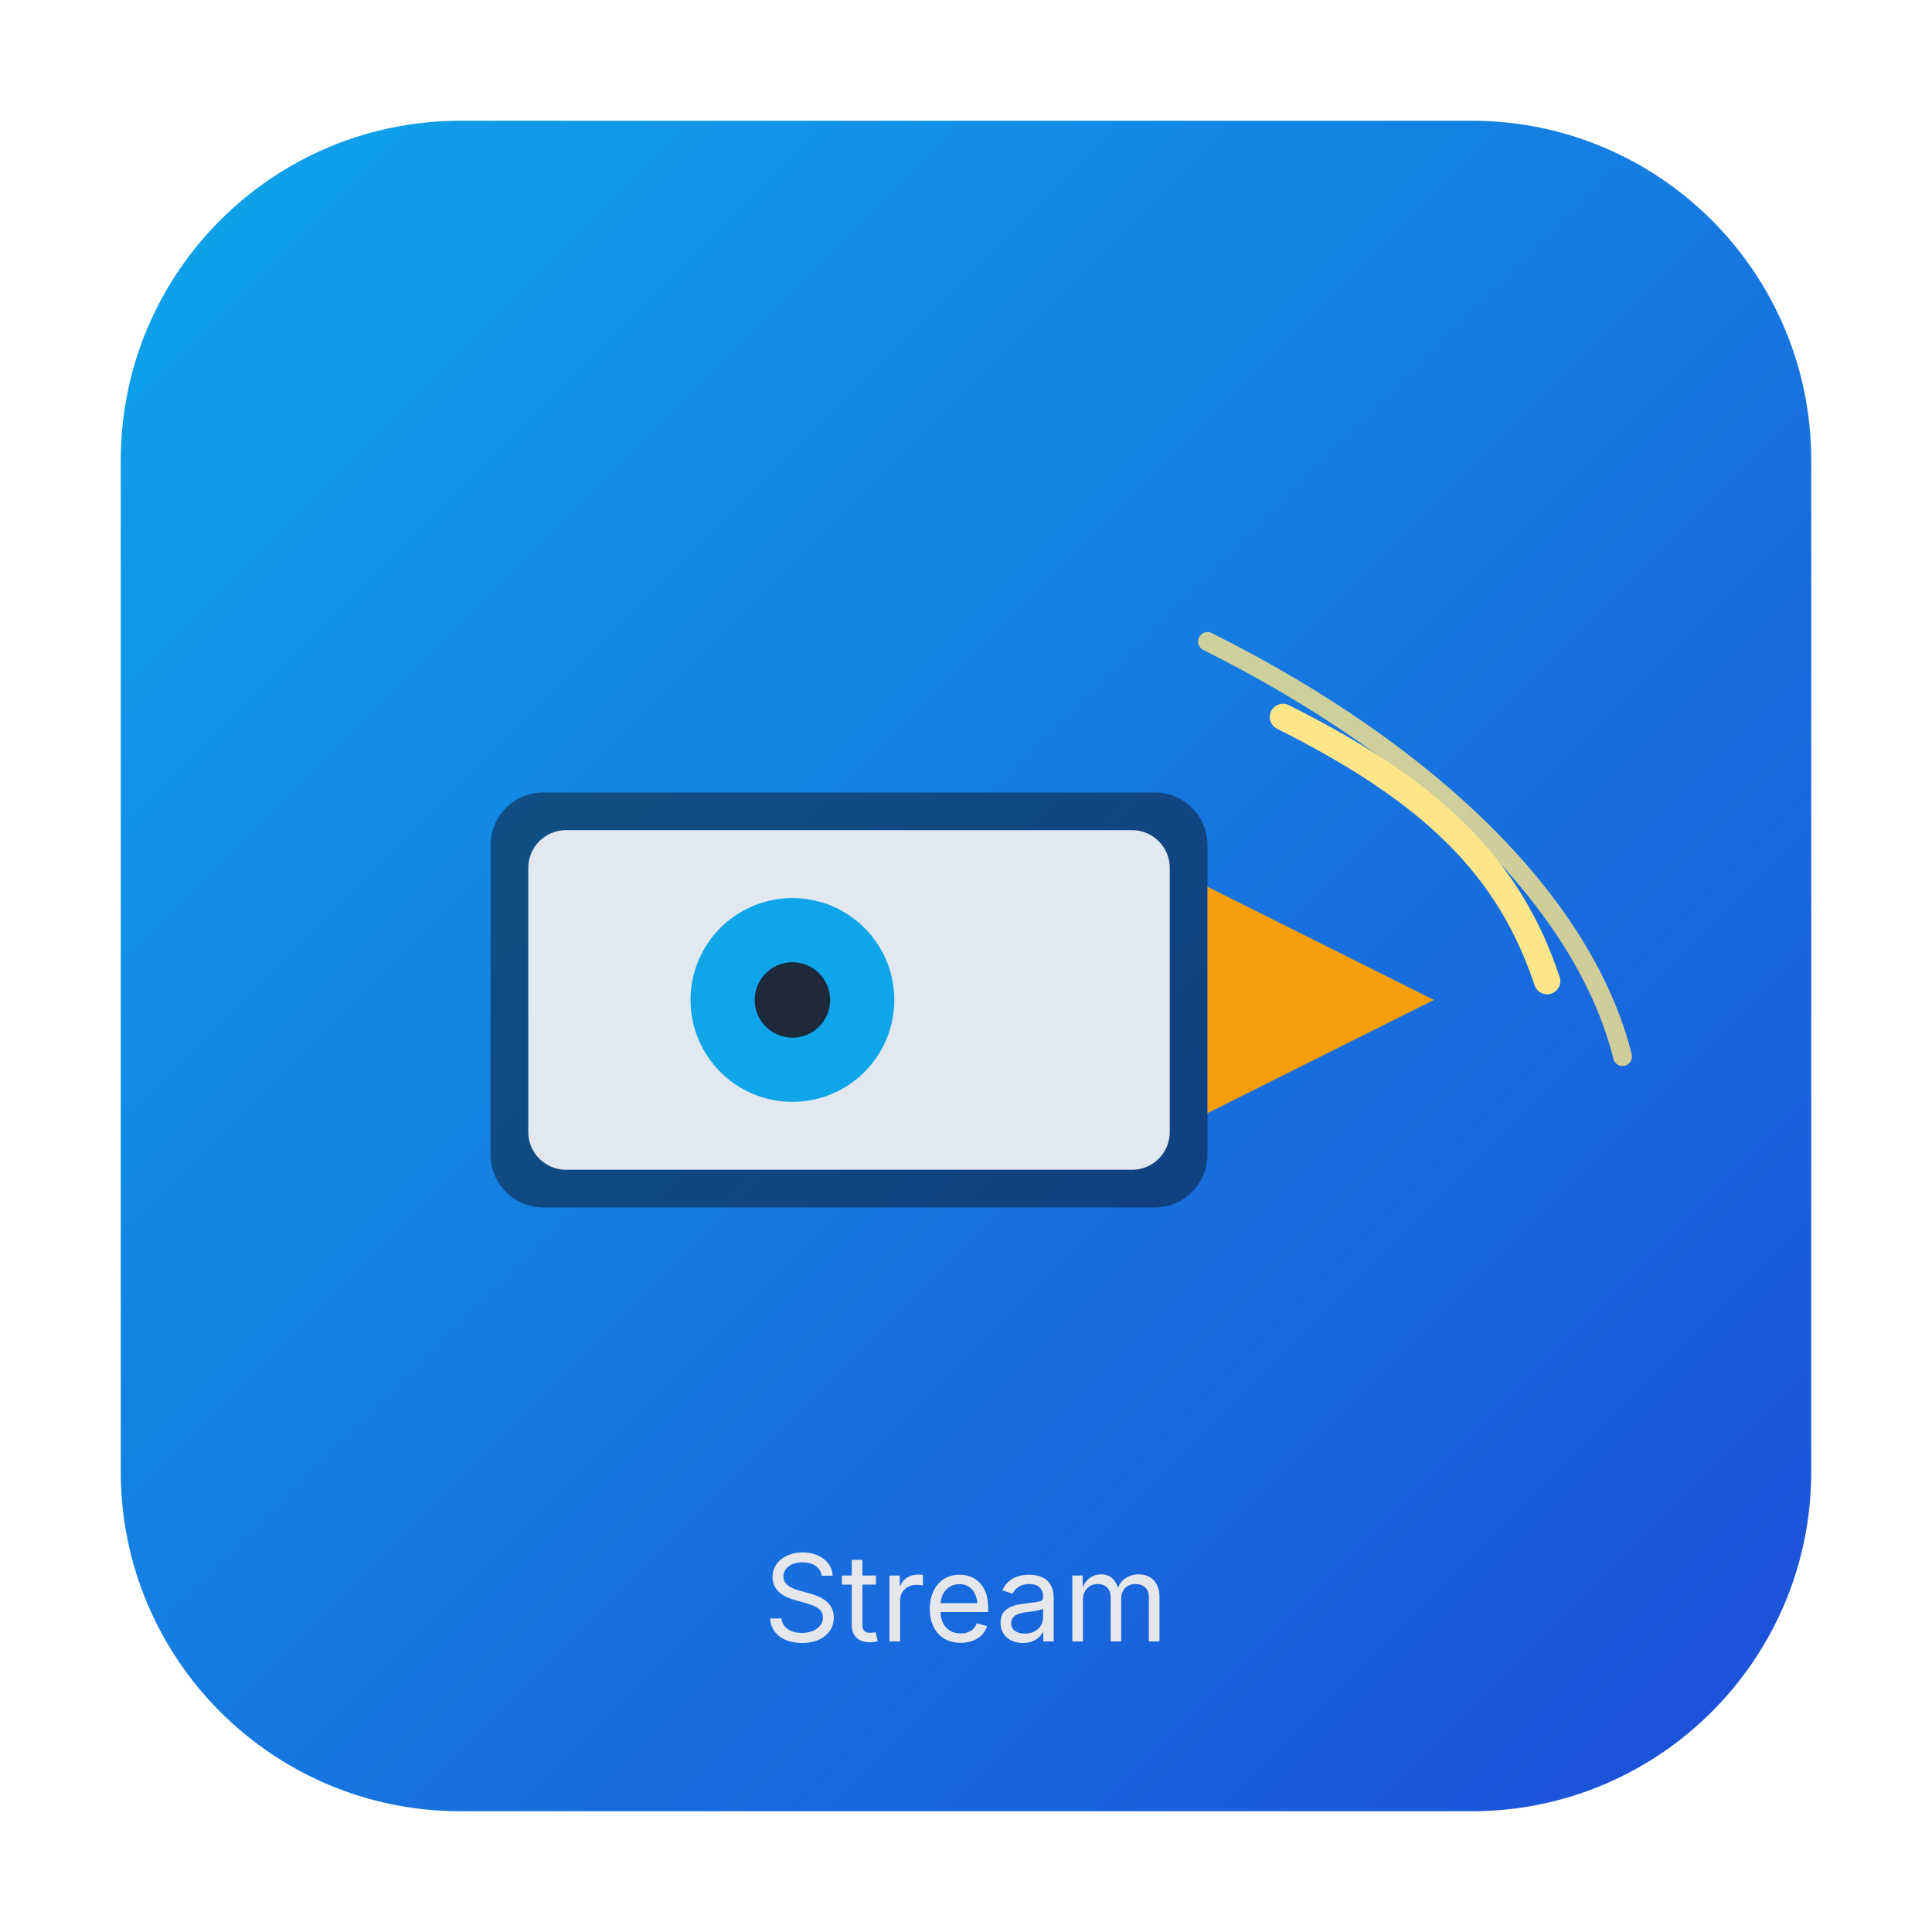
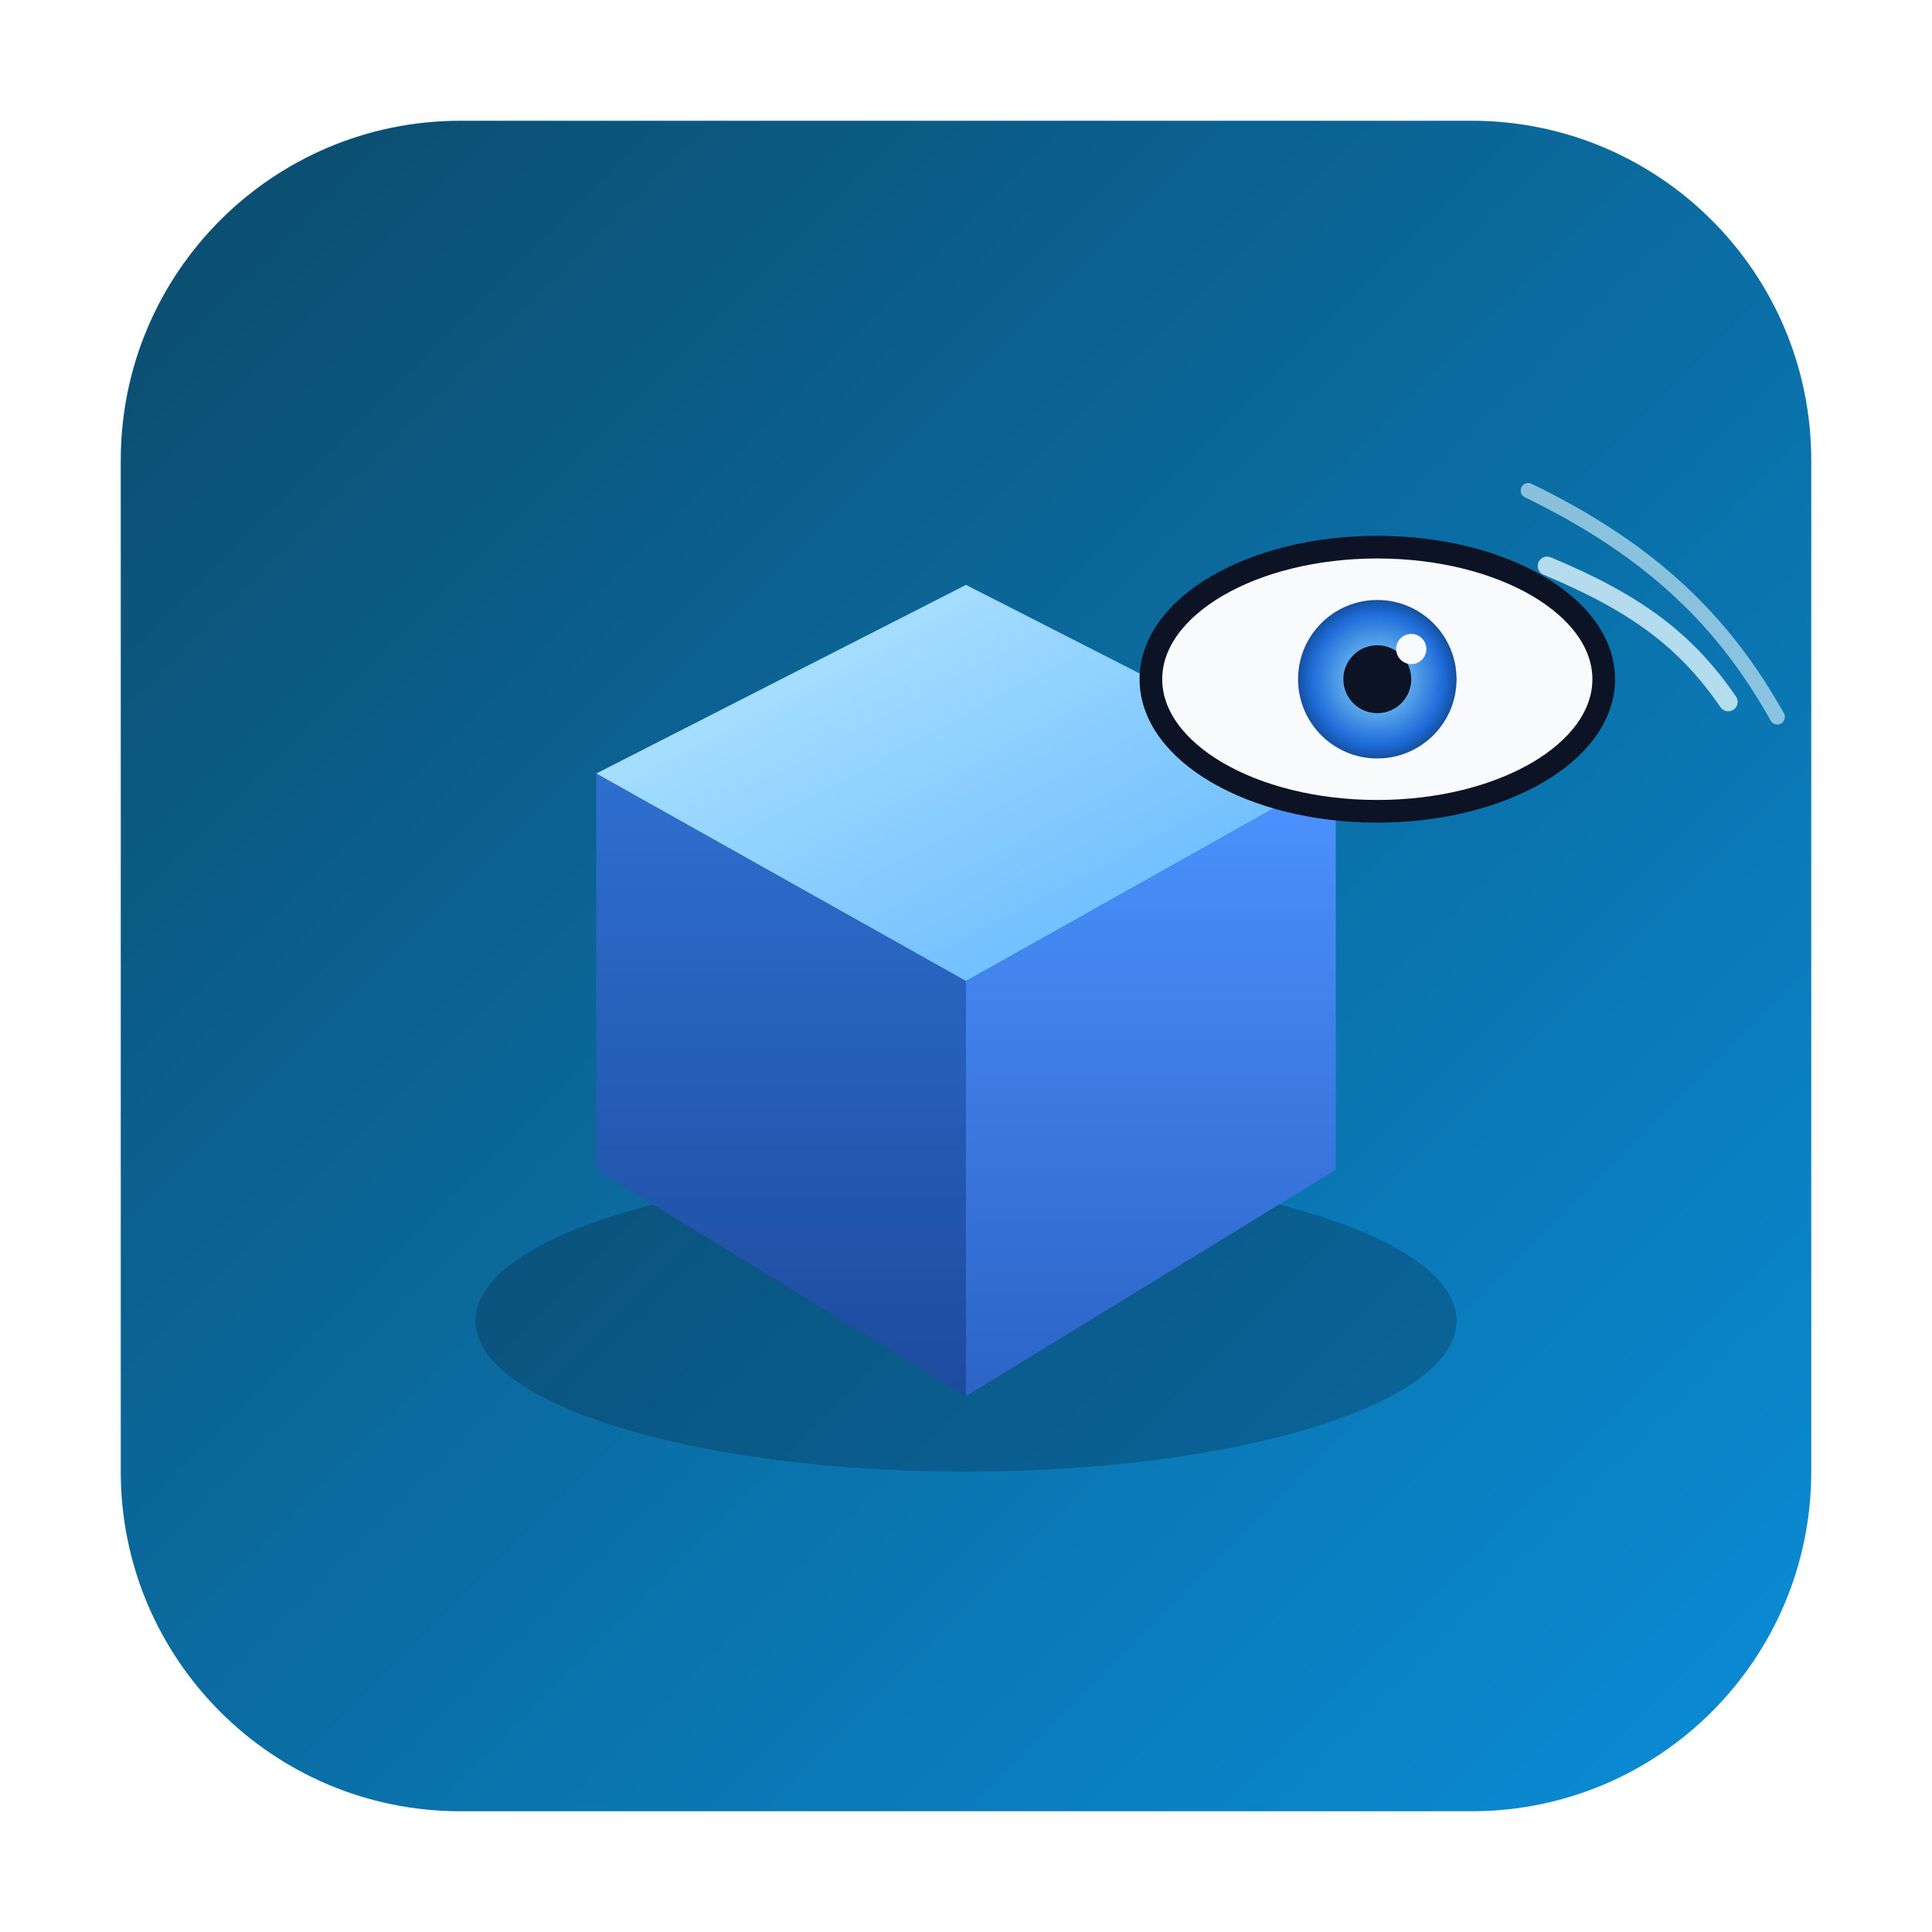
<svg xmlns="http://www.w3.org/2000/svg" width="1024" height="1024" viewBox="0 0 1024 1024">
  <defs>
    <linearGradient id="bg" x1="0" y1="0" x2="1" y2="1">
-       <stop offset="0%" stop-color="#0EA5E9" />
-       <stop offset="100%" stop-color="#1D4ED8" />
+       <stop offset="0%" stop-color="#0B4B6B" />
+       <stop offset="100%" stop-color="#0A8DD8" />
    </linearGradient>
+     <linearGradient id="cubeTop" x1="0" y1="0" x2="1" y2="1">
+       <stop offset="0%" stop-color="#BCEBFF" />
+       <stop offset="100%" stop-color="#5BB2FF" />
+     </linearGradient>
+     <linearGradient id="cubeLeft" x1="0" y1="0" x2="0" y2="1">
+       <stop offset="0%" stop-color="#2E6FCF" />
+       <stop offset="100%" stop-color="#1D4B9E" />
+     </linearGradient>
+     <linearGradient id="cubeRight" x1="0" y1="0" x2="0" y2="1">
+       <stop offset="0%" stop-color="#4D93FF" />
+       <stop offset="100%" stop-color="#2C63C7" />
+     </linearGradient>
+     <radialGradient id="iris" cx="50%" cy="50%" r="60%">
+       <stop offset="0%" stop-color="#9AE6FF" />
+       <stop offset="70%" stop-color="#1D6BD8" />
+       <stop offset="100%" stop-color="#0B2F5B" />
+     </radialGradient>
  </defs>
  <rect x="64" y="64" width="896" height="896" rx="180" ry="180" fill="url(#bg)" />
-   <rect x="260" y="420" width="380" height="220" rx="28" ry="28" fill="#0B1324" opacity="0.5" />
-   <rect x="280" y="440" width="340" height="180" rx="20" ry="20" fill="#E2E8F0" />
-   <circle cx="420" cy="530" r="54" fill="#0EA5E9" />
-   <circle cx="420" cy="530" r="20" fill="#1E293B" />
-   <polygon points="640,470 760,530 640,590" fill="#F59E0B" />
-   <path d="M 680 380 C 760 420, 800 460, 820 520" fill="none" stroke="#FDE68A" stroke-width="14" stroke-linecap="round" />
-   <path d="M 640 340 C 760 400, 840 480, 860 560" fill="none" stroke="#FDE68A" stroke-width="10" stroke-linecap="round" opacity="0.8" />
-   <text x="512" y="870" text-anchor="middle" font-family="Inter, system-ui, -apple-system, Segoe UI, Roboto, Arial" font-size="64" fill="#E5E7EB">Stream</text>
+   <ellipse cx="512" cy="700" rx="260" ry="80" fill="#0B1324" opacity="0.25" />
+   <polygon points="512,310 708,410 512,520 316,410" fill="url(#cubeTop)" />
+   <polygon points="316,410 512,520 512,740 316,620" fill="url(#cubeLeft)" />
+   <polygon points="708,410 512,520 512,740 708,620" fill="url(#cubeRight)" />
+   <ellipse cx="730" cy="360" rx="120" ry="70" fill="#F8FAFC" stroke="#0B1324" stroke-width="12" />
+   <circle cx="730" cy="360" r="42" fill="url(#iris)" />
+   <circle cx="730" cy="360" r="18" fill="#0B1324" />
+   <circle cx="748" cy="344" r="8" fill="#F8FAFC" />
+   <path d="M 820 300 C 868 320, 894 340, 916 372" fill="none" stroke="#DFF6FF" stroke-width="10" stroke-linecap="round" opacity="0.8" />
+   <path d="M 810 260 C 876 292, 914 330, 942 380" fill="none" stroke="#DFF6FF" stroke-width="8" stroke-linecap="round" opacity="0.6" />
</svg>
